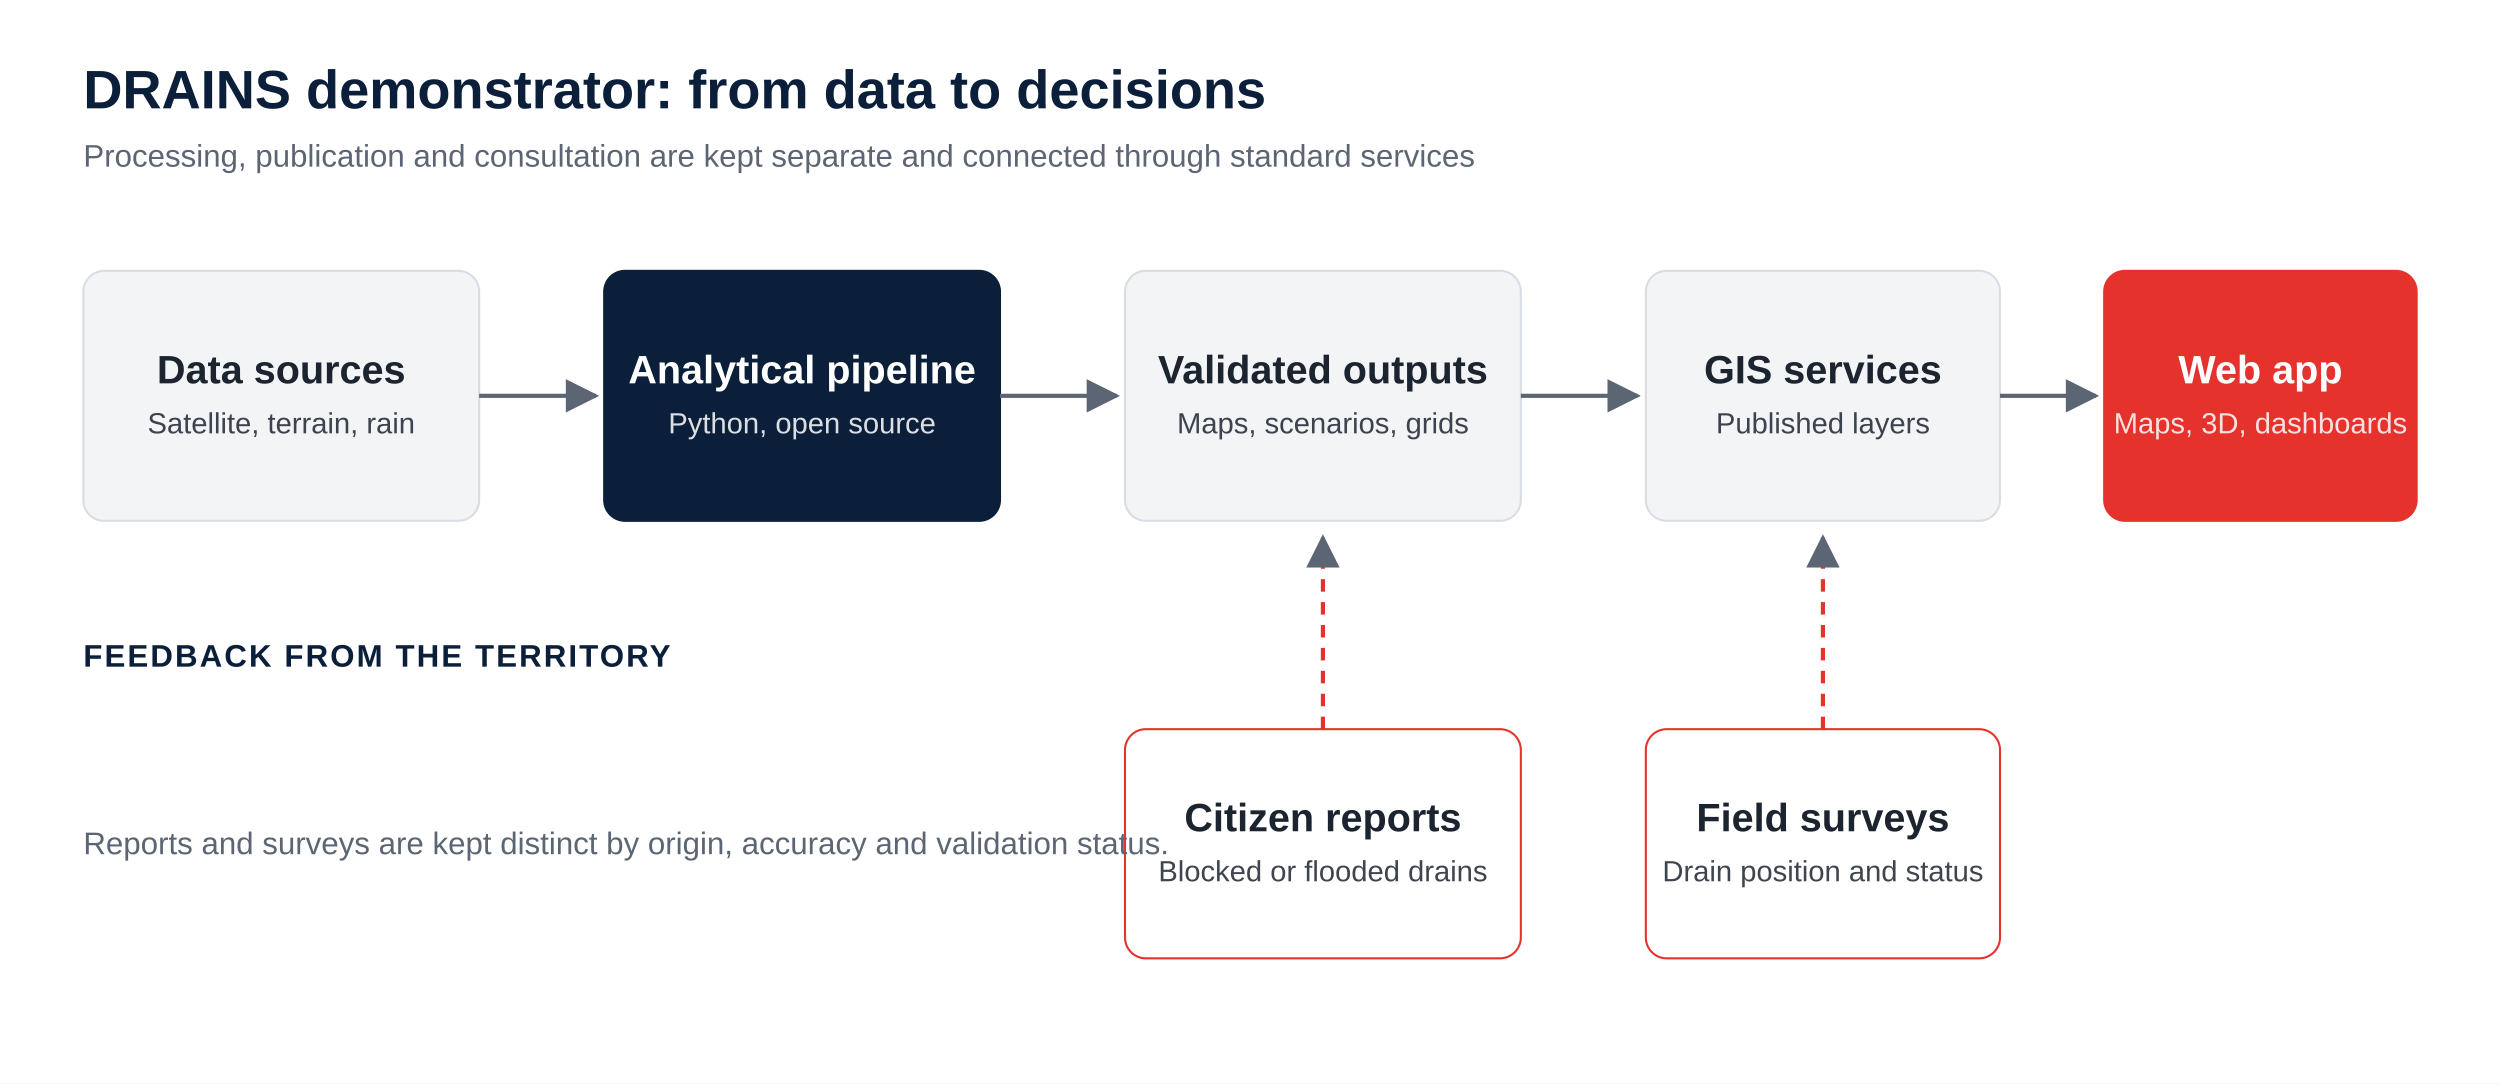
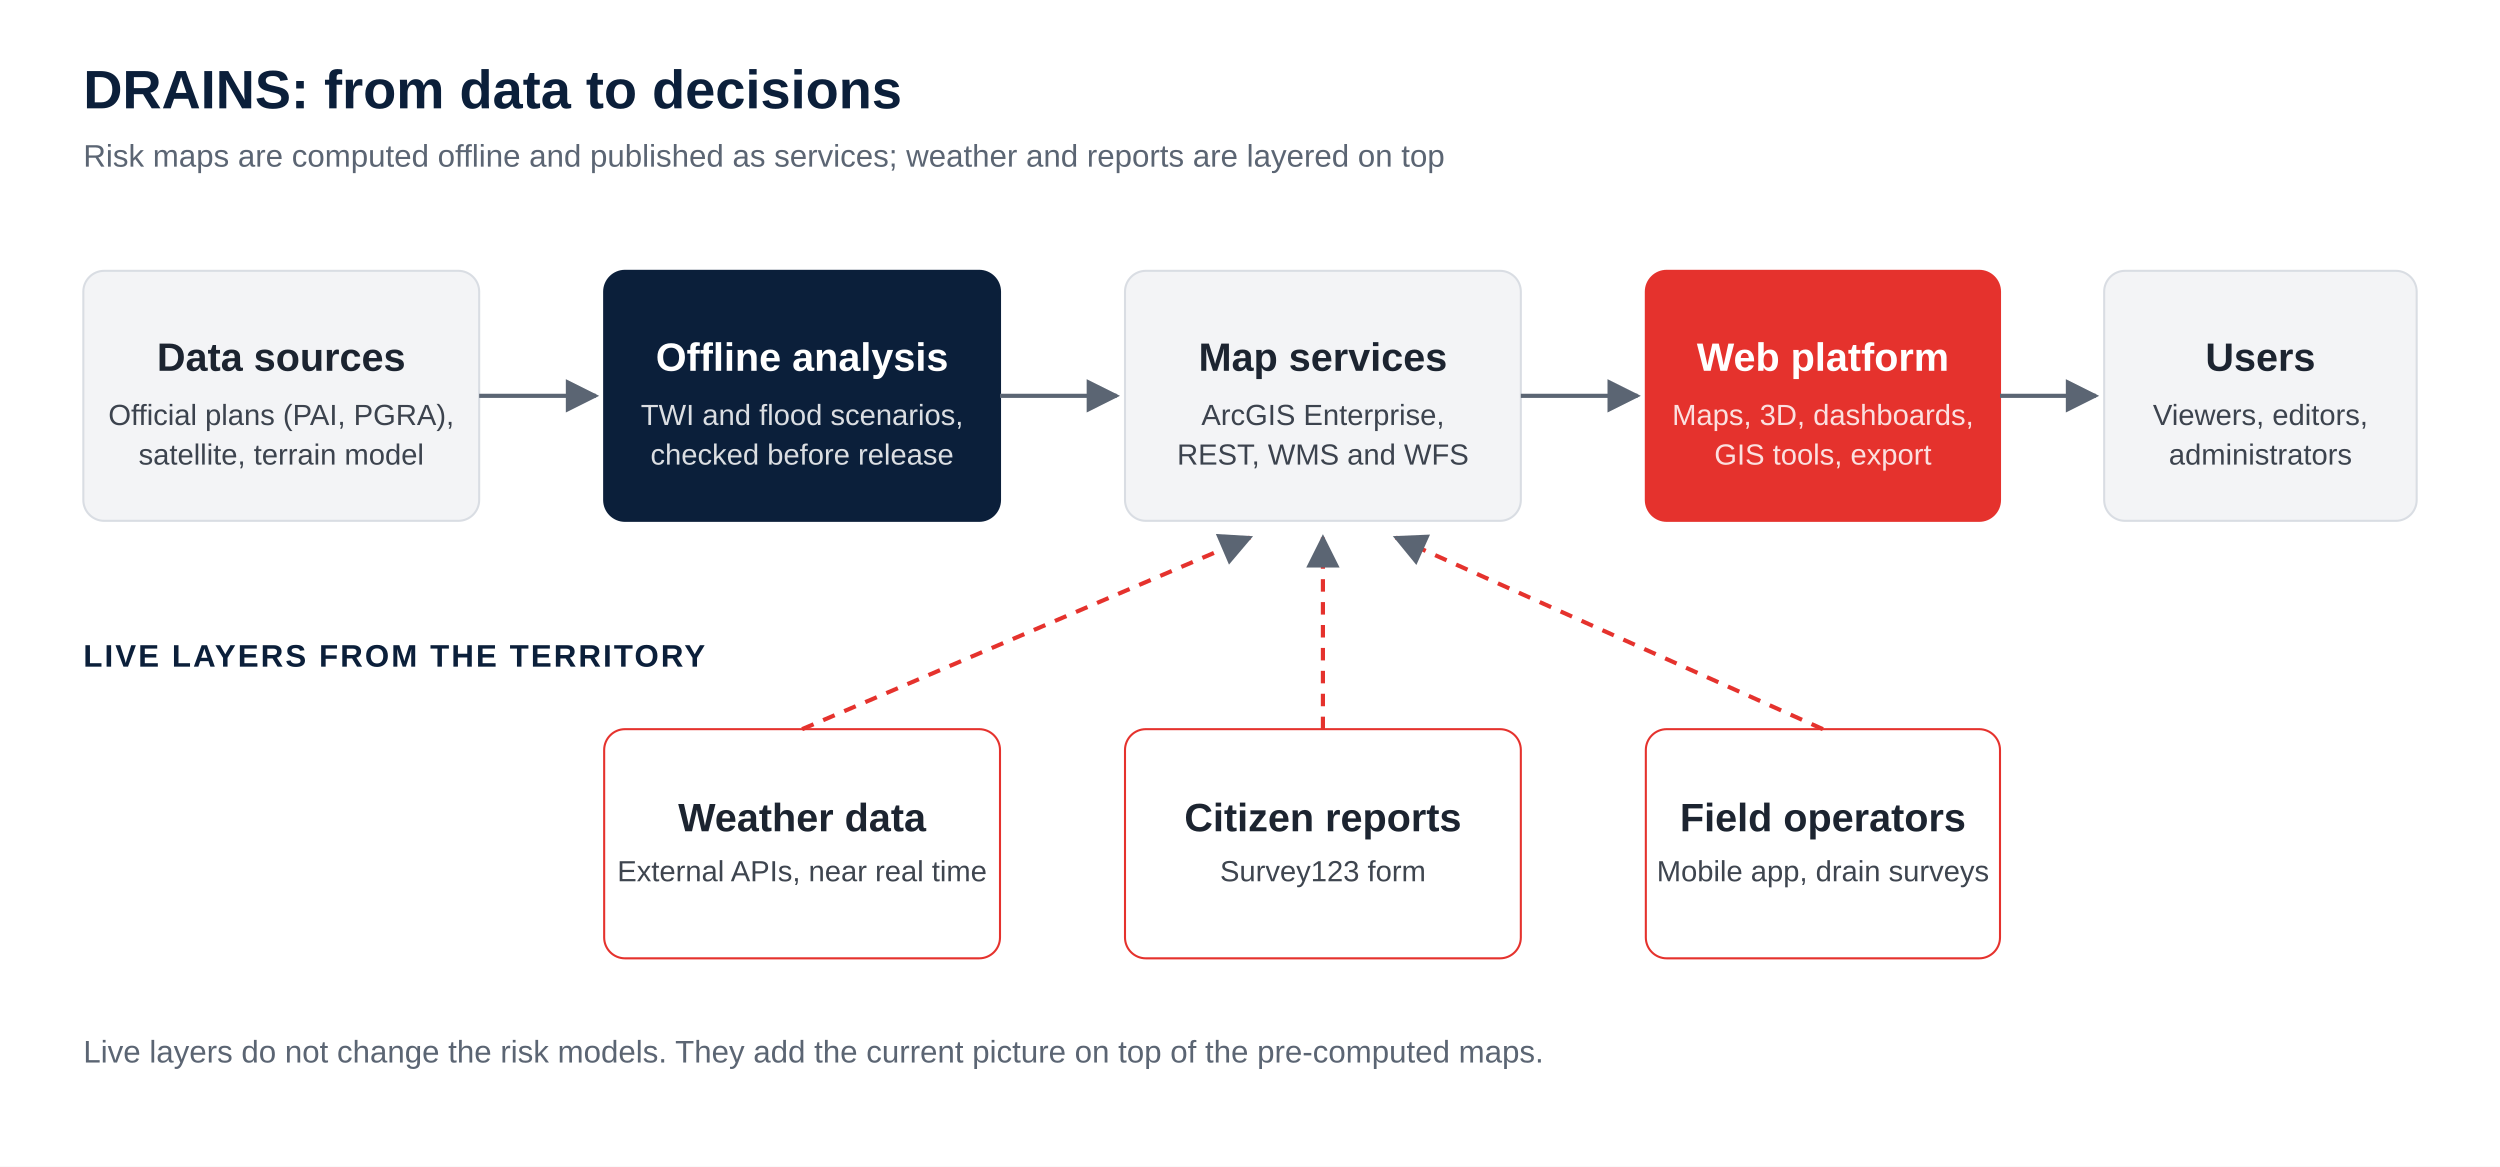
- <svg xmlns="http://www.w3.org/2000/svg" viewBox="0 0 1200 520" font-family="Work Sans, Arial, sans-serif">
+ <svg xmlns="http://www.w3.org/2000/svg" viewBox="0 0 1200 560" font-family="Work Sans, Arial, sans-serif">
  <defs>
    <marker id="a" viewBox="0 0 10 10" refX="9" refY="5" markerWidth="8" markerHeight="8" orient="auto">
      <path d="M0 0L10 5L0 10z" fill="#5b6573" />
    </marker>
  </defs>
-   <rect width="1200" height="520" fill="#ffffff" />
-   <text x="40" y="52" font-size="26" font-weight="700" fill="#0b1f3a">DRAINS demonstrator: from data to decisions</text>
-   <text x="40" y="80" font-size="15" fill="#5b6573">Processing, publication and consultation are kept separate and connected through standard services</text>
+   <rect width="1200" height="560" fill="#ffffff" />
+   <text x="40" y="52" font-size="26" font-weight="700" fill="#0b1f3a">DRAINS: from data to decisions</text>
+   <text x="40" y="80" font-size="15" fill="#5b6573">Risk maps are computed offline and published as services; weather and reports are layered on top</text>
  <rect x="40" y="130" width="190" height="120" rx="10" fill="#f3f4f6" stroke="#d9dde3" />
-   <text x="135" y="184" text-anchor="middle" font-size="19" font-weight="700" fill="#1c2430">Data sources</text>
-   <text x="135" y="208" text-anchor="middle" font-size="14" fill="#1c2430" opacity=".85">Satellite, terrain, rain</text>
+   <text x="135" y="178" text-anchor="middle" font-size="19" font-weight="700" fill="#1c2430">Data sources</text>
+   <text x="135" y="204" text-anchor="middle" font-size="14" fill="#1c2430" opacity=".85">Official plans (PAI, PGRA),</text>
+   <text x="135" y="223" text-anchor="middle" font-size="14" fill="#1c2430" opacity=".85">satellite, terrain model</text>
  <rect x="290" y="130" width="190" height="120" rx="10" fill="#0b1f3a" stroke="#0b1f3a" />
-   <text x="385" y="184" text-anchor="middle" font-size="19" font-weight="700" fill="#ffffff">Analytical pipeline</text>
-   <text x="385" y="208" text-anchor="middle" font-size="14" fill="#ffffff" opacity=".85">Python, open source</text>
+   <text x="385" y="178" text-anchor="middle" font-size="19" font-weight="700" fill="#ffffff">Offline analysis</text>
+   <text x="385" y="204" text-anchor="middle" font-size="14" fill="#ffffff" opacity=".85">TWI and flood scenarios,</text>
+   <text x="385" y="223" text-anchor="middle" font-size="14" fill="#ffffff" opacity=".85">checked before release</text>
  <rect x="540" y="130" width="190" height="120" rx="10" fill="#f3f4f6" stroke="#d9dde3" />
-   <text x="635" y="184" text-anchor="middle" font-size="19" font-weight="700" fill="#1c2430">Validated outputs</text>
-   <text x="635" y="208" text-anchor="middle" font-size="14" fill="#1c2430" opacity=".85">Maps, scenarios, grids</text>
-   <rect x="790" y="130" width="170" height="120" rx="10" fill="#f3f4f6" stroke="#d9dde3" />
-   <text x="875" y="184" text-anchor="middle" font-size="19" font-weight="700" fill="#1c2430">GIS services</text>
-   <text x="875" y="208" text-anchor="middle" font-size="14" fill="#1c2430" opacity=".85">Published layers</text>
-   <rect x="1010" y="130" width="150" height="120" rx="10" fill="#e5322d" stroke="#e5322d" />
-   <text x="1085" y="184" text-anchor="middle" font-size="19" font-weight="700" fill="#ffffff">Web app</text>
-   <text x="1085" y="208" text-anchor="middle" font-size="14" fill="#ffffff" opacity=".85">Maps, 3D, dashboards</text>
+   <text x="635" y="178" text-anchor="middle" font-size="19" font-weight="700" fill="#1c2430">Map services</text>
+   <text x="635" y="204" text-anchor="middle" font-size="14" fill="#1c2430" opacity=".85">ArcGIS Enterprise,</text>
+   <text x="635" y="223" text-anchor="middle" font-size="14" fill="#1c2430" opacity=".85">REST, WMS and WFS</text>
+   <rect x="790" y="130" width="170" height="120" rx="10" fill="#e5322d" stroke="#e5322d" />
+   <text x="875" y="178" text-anchor="middle" font-size="19" font-weight="700" fill="#ffffff">Web platform</text>
+   <text x="875" y="204" text-anchor="middle" font-size="14" fill="#ffffff" opacity=".85">Maps, 3D, dashboards,</text>
+   <text x="875" y="223" text-anchor="middle" font-size="14" fill="#ffffff" opacity=".85">GIS tools, export</text>
+   <rect x="1010" y="130" width="150" height="120" rx="10" fill="#f3f4f6" stroke="#d9dde3" />
+   <text x="1085" y="178" text-anchor="middle" font-size="19" font-weight="700" fill="#1c2430">Users</text>
+   <text x="1085" y="204" text-anchor="middle" font-size="14" fill="#1c2430" opacity=".85">Viewers, editors,</text>
+   <text x="1085" y="223" text-anchor="middle" font-size="14" fill="#1c2430" opacity=".85">administrators</text>
  <line x1="230" y1="190" x2="286" y2="190" stroke="#5b6573" stroke-width="2" marker-end="url(#a)" />
  <line x1="480" y1="190" x2="536" y2="190" stroke="#5b6573" stroke-width="2" marker-end="url(#a)" />
  <line x1="730" y1="190" x2="786" y2="190" stroke="#5b6573" stroke-width="2" marker-end="url(#a)" />
  <line x1="960" y1="190" x2="1006" y2="190" stroke="#5b6573" stroke-width="2" marker-end="url(#a)" />
-   <text x="40" y="320" font-size="15" font-weight="700" fill="#0b1f3a" letter-spacing="1">FEEDBACK FROM THE TERRITORY</text>
+   <text x="40" y="320" font-size="15" font-weight="700" fill="#0b1f3a" letter-spacing="1">LIVE LAYERS FROM THE TERRITORY</text>
+   <rect x="290" y="350" width="190" height="110" rx="10" fill="#ffffff" stroke="#e5322d" />
+   <text x="385" y="399" text-anchor="middle" font-size="19" font-weight="700" fill="#1c2430">Weather data</text>
+   <text x="385" y="423" text-anchor="middle" font-size="14" fill="#1c2430" opacity=".85">External APIs, near real time</text>
  <rect x="540" y="350" width="190" height="110" rx="10" fill="#ffffff" stroke="#e5322d" />
  <text x="635" y="399" text-anchor="middle" font-size="19" font-weight="700" fill="#1c2430">Citizen reports</text>
-   <text x="635" y="423" text-anchor="middle" font-size="14" fill="#1c2430" opacity=".85">Blocked or flooded drains</text>
+   <text x="635" y="423" text-anchor="middle" font-size="14" fill="#1c2430" opacity=".85">Survey123 form</text>
  <rect x="790" y="350" width="170" height="110" rx="10" fill="#ffffff" stroke="#e5322d" />
-   <text x="875" y="399" text-anchor="middle" font-size="19" font-weight="700" fill="#1c2430">Field surveys</text>
-   <text x="875" y="423" text-anchor="middle" font-size="14" fill="#1c2430" opacity=".85">Drain position and status</text>
+   <text x="875" y="399" text-anchor="middle" font-size="19" font-weight="700" fill="#1c2430">Field operators</text>
+   <text x="875" y="423" text-anchor="middle" font-size="14" fill="#1c2430" opacity=".85">Mobile app, drain surveys</text>
+   <line x1="385" y1="350" x2="600" y2="258" stroke="#e5322d" stroke-width="2" stroke-dasharray="6 5" marker-end="url(#a)" />
  <line x1="635" y1="350" x2="635" y2="258" stroke="#e5322d" stroke-width="2" stroke-dasharray="6 5" marker-end="url(#a)" />
-   <line x1="875" y1="350" x2="875" y2="258" stroke="#e5322d" stroke-width="2" stroke-dasharray="6 5" marker-end="url(#a)" />
-   <text x="40" y="410" font-size="15" fill="#5b6573">Reports and surveys are kept distinct by origin, accuracy and validation status.</text>
+   <line x1="875" y1="350" x2="670" y2="258" stroke="#e5322d" stroke-width="2" stroke-dasharray="6 5" marker-end="url(#a)" />
+   <text x="40" y="510" font-size="15" fill="#5b6573">Live layers do not change the risk models. They add the current picture on top of the pre-computed maps.</text>
</svg>
